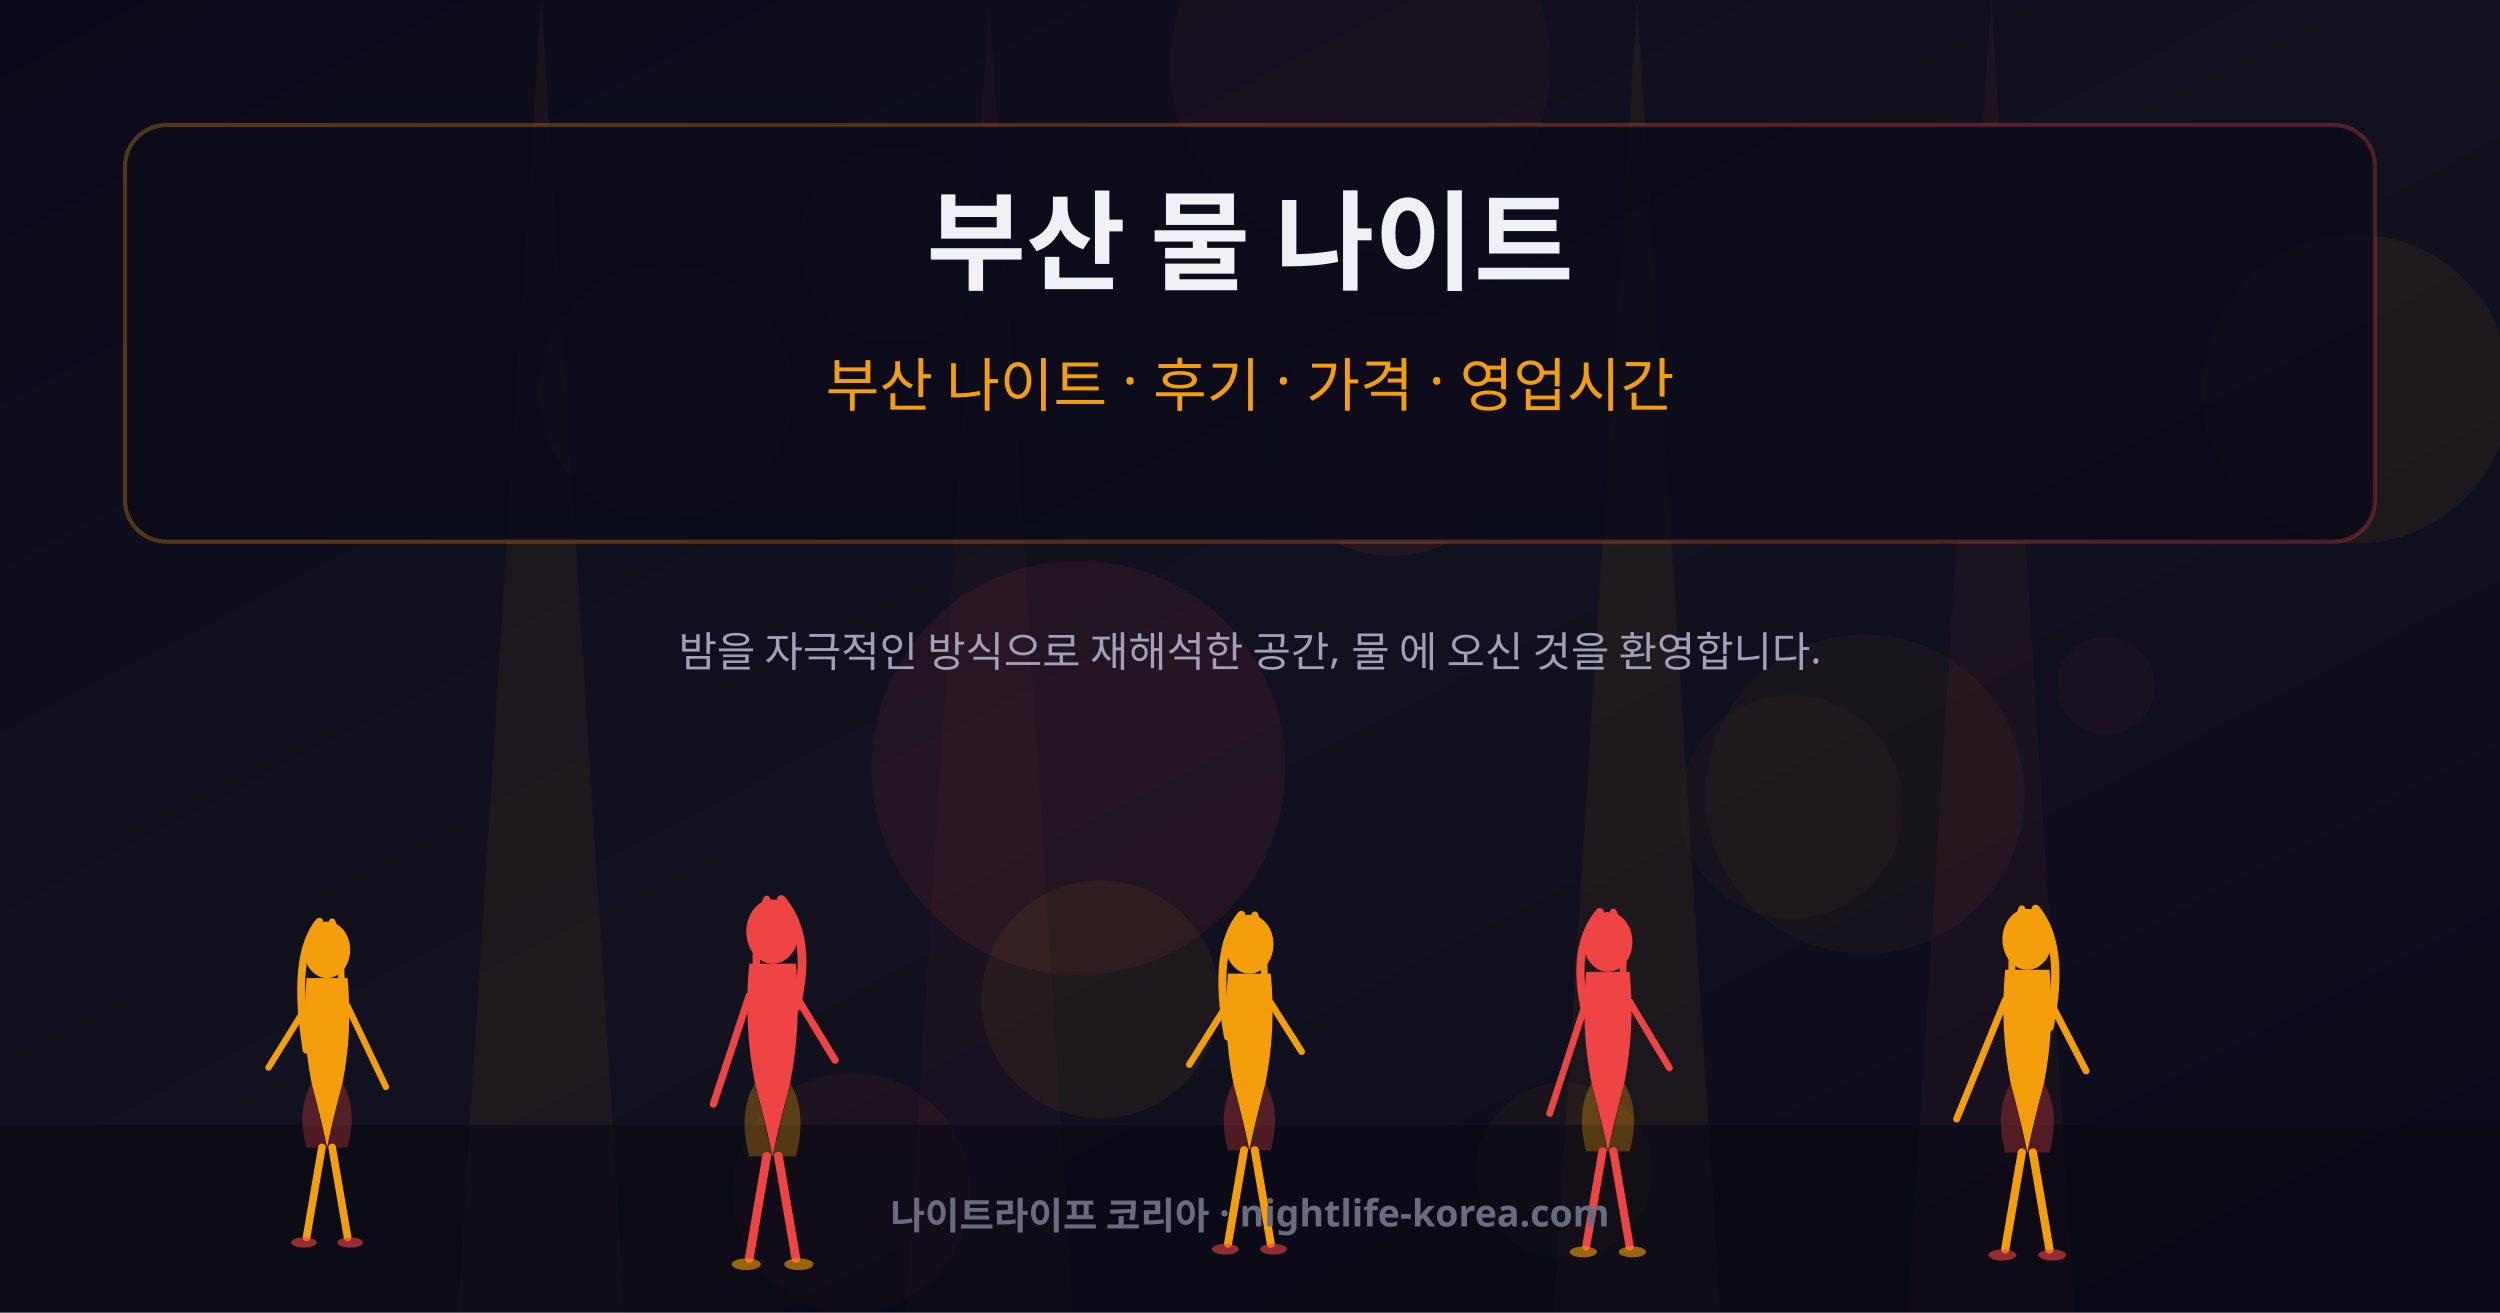
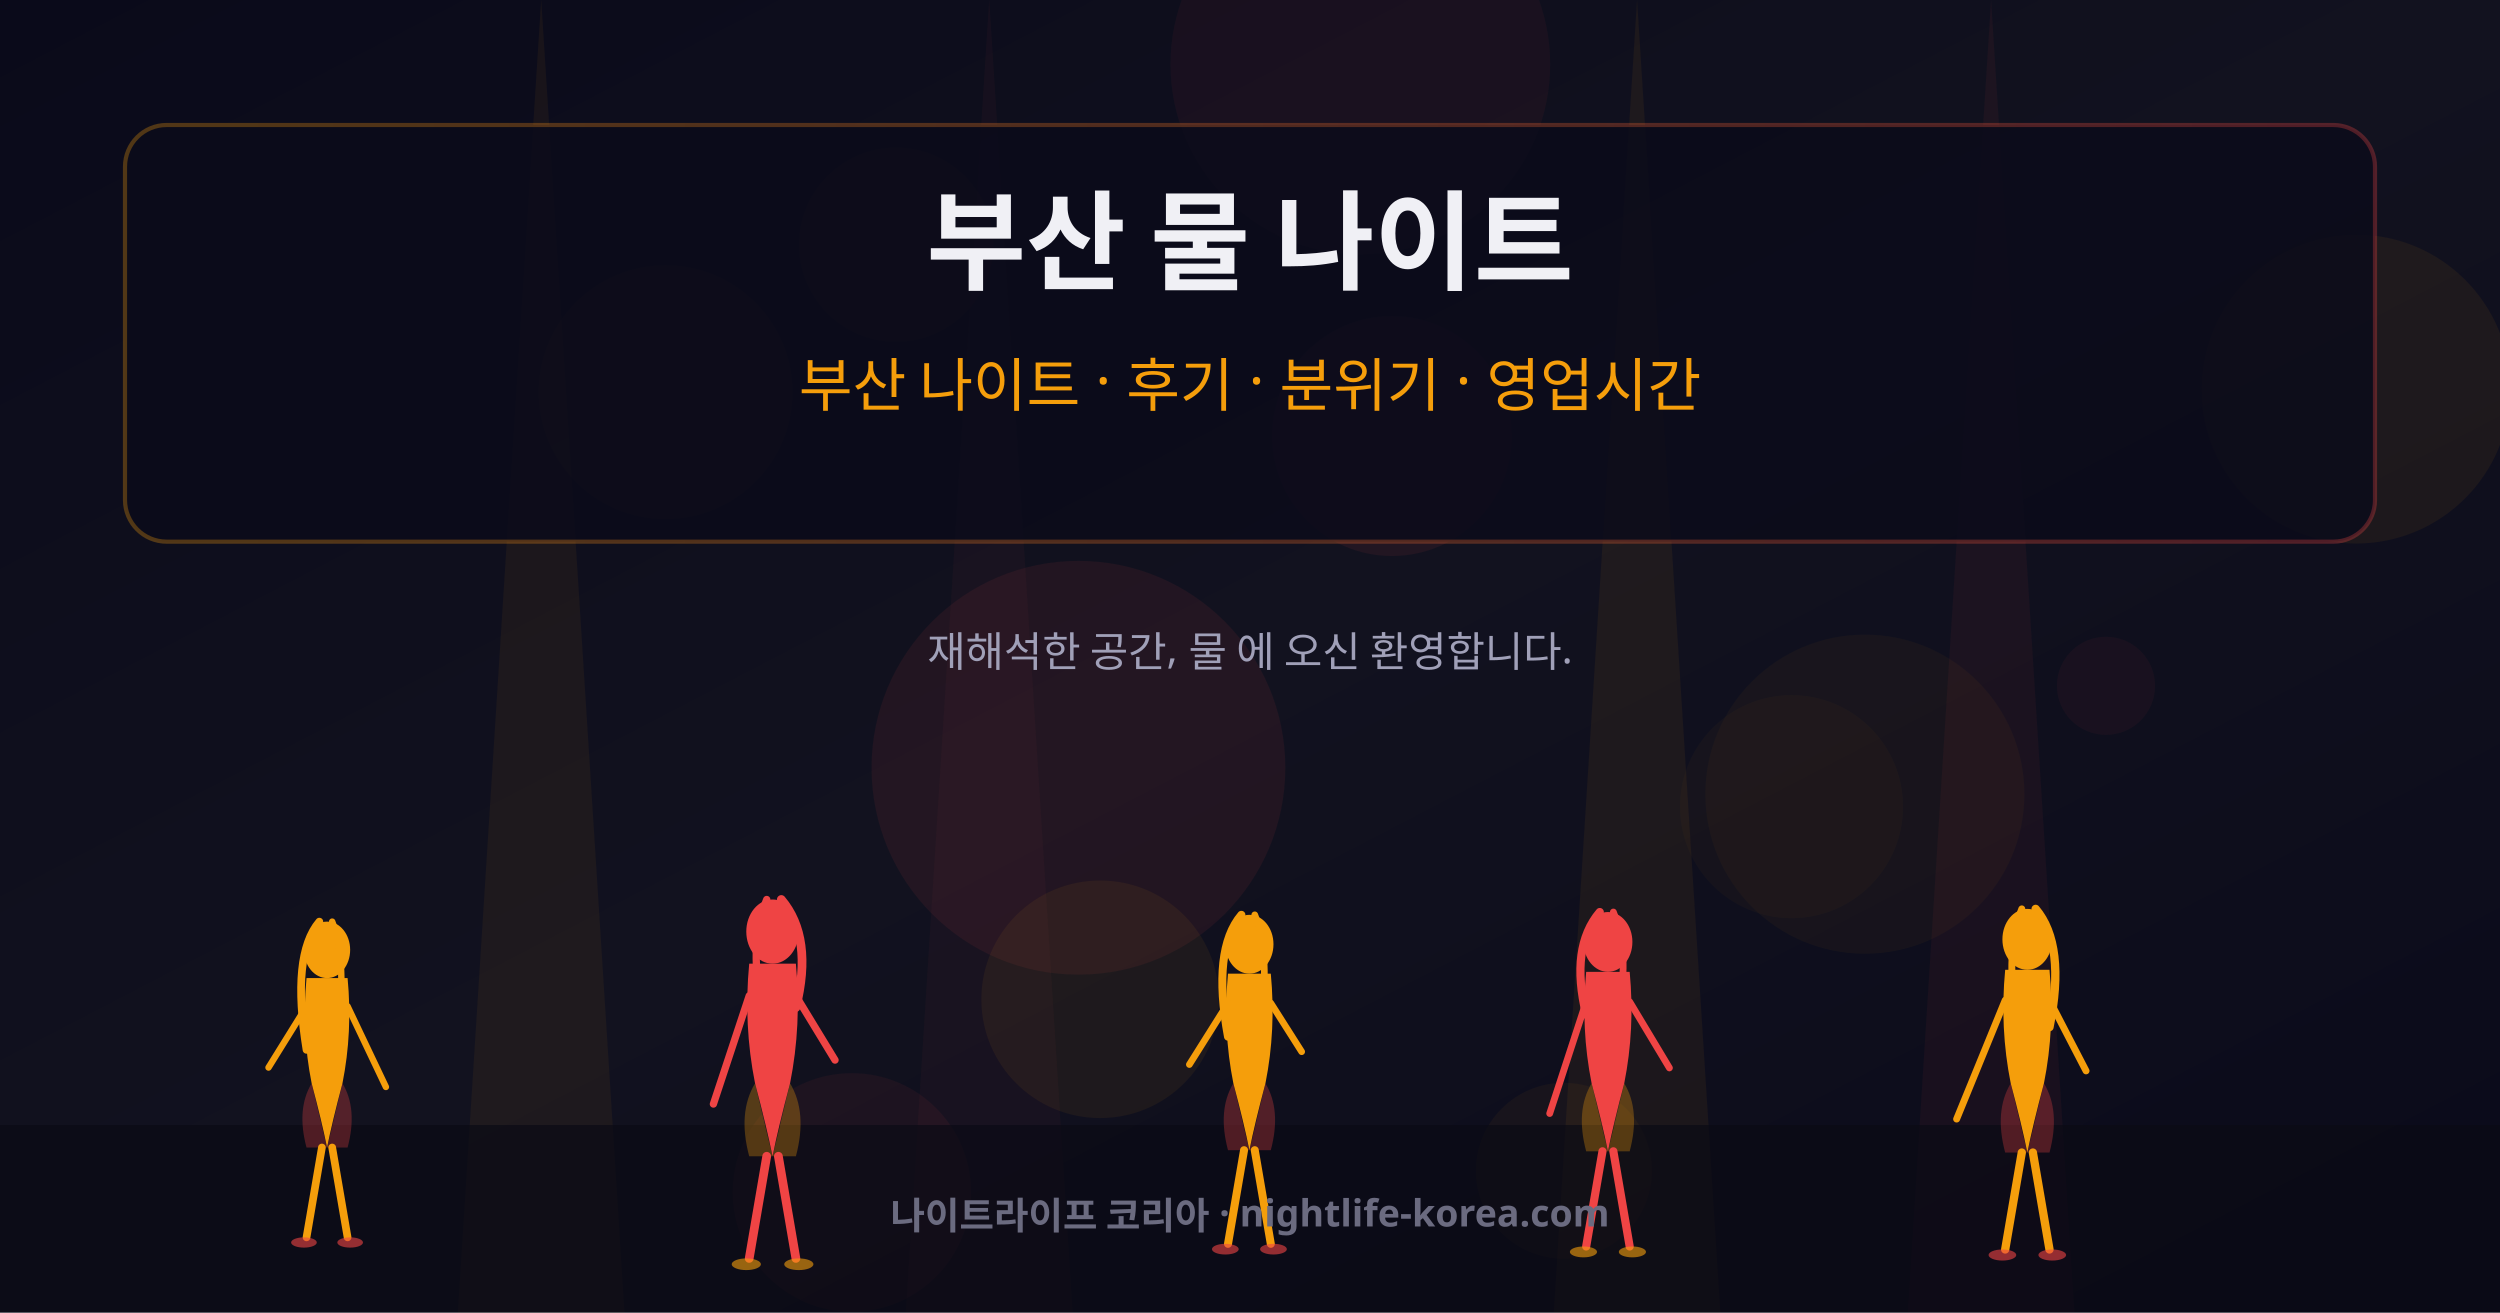
<svg xmlns="http://www.w3.org/2000/svg" viewBox="0 0 1200 630" width="1200" height="630">
  <defs>
    <linearGradient id="ogbg" x1="0%" y1="0%" x2="100%" y2="100%">
      <stop offset="0%" style="stop-color:#0a0a1a" />
      <stop offset="50%" style="stop-color:#12121f" />
      <stop offset="100%" style="stop-color:#0a0a1a" />
    </linearGradient>
    <linearGradient id="ogtxt" x1="0%" y1="0%" x2="100%" y2="0%">
      <stop offset="0%" style="stop-color:#f59e0b" />
      <stop offset="100%" style="stop-color:#ef4444" />
    </linearGradient>
  </defs>
  <rect width="1200" height="630" fill="url(#ogbg)" />
  <polygon points="259.776,0 219.776,630 299.776,630" fill="#f59e0b" opacity="0.06" />
  <polygon points="474.823,0 434.823,630 514.823,630" fill="#ef4444" opacity="0.041" />
  <polygon points="785.79,0 745.79,630 825.79,630" fill="#f59e0b" opacity="0.063" />
  <polygon points="955.72,0 915.72,630 995.72,630" fill="#ef4444" opacity="0.058" />
  <circle cx="895.138" cy="381.2" r="76.579" fill="#f59e0b" opacity="0.042" />
  <circle cx="652.964" cy="30.899" r="91.126" fill="#ef4444" opacity="0.054" />
  <circle cx="408.873" cy="572.348" r="57.239" fill="#ef4444" opacity="0.06" />
  <circle cx="430.117" cy="117.423" r="46.646" fill="#f59e0b" opacity="0.047" />
  <circle cx="1010.879" cy="329.191" r="23.547" fill="#ef4444" opacity="0.048" />
  <circle cx="859.932" cy="387.198" r="53.531" fill="#f59e0b" opacity="0.031" />
  <circle cx="668.148" cy="209.301" r="57.59" fill="#ef4444" opacity="0.074" />
  <circle cx="319.46" cy="188.219" r="60.93" fill="#f59e0b" opacity="0.056" />
  <circle cx="517.651" cy="368.532" r="99.315" fill="#ef4444" opacity="0.076" />
  <circle cx="528.067" cy="479.661" r="57.009" fill="#f59e0b" opacity="0.065" />
  <circle cx="750.689" cy="561.996" r="42.248" fill="#f59e0b" opacity="0.043" />
  <circle cx="1130.862" cy="186.75" r="74.141" fill="#f59e0b" opacity="0.063" />
  <rect x="0" y="540" width="1200" height="90" fill="#0a0a14" opacity="0.7" />
  <g transform="translate(156.9851,520) scale(1.232101)">
    <ellipse cx="0" cy="-52" rx="9" ry="11" fill="#f59e0b" />
    <path d="M-3,-63 Q-14,-50 -8,-13.046" stroke="#f59e0b" stroke-width="3" fill="none" stroke-linecap="round" />
    <path d="M2,-63 Q8,-48 4,-16.046" stroke="#f59e0b" stroke-width="2.5" fill="none" stroke-linecap="round" />
    <path d="M-8,-41 Q-10,-20 -6,0 Q-2,15 0,25 Q2,15 6,0 Q10,-20 8,-41 Z" fill="#f59e0b" />
    <path d="M-6,0 Q-12,10 -8,25 L0,25 Z" fill="#ef4444" opacity="0.3" />
    <path d="M6,0 Q12,10 8,25 L0,25 Z" fill="#ef4444" opacity="0.3" />
    <line x1="-2" y1="25" x2="-8" y2="60" stroke="#f59e0b" stroke-width="3" stroke-linecap="round" />
    <line x1="2" y1="25" x2="8" y2="60" stroke="#f59e0b" stroke-width="3" stroke-linecap="round" />
    <ellipse cx="-9" cy="62" rx="5" ry="2" fill="#ef4444" opacity="0.6" />
    <ellipse cx="9" cy="62" rx="5" ry="2" fill="#ef4444" opacity="0.6" />
    <line x1="-8" y1="-30" x2="-22.803" y2="-6.157" stroke="#f59e0b" stroke-width="2.5" stroke-linecap="round" />
    <line x1="8" y1="-30" x2="22.926" y2="1.412" stroke="#f59e0b" stroke-width="2.5" stroke-linecap="round" />
  </g>
  <g transform="translate(370.8221,520) scale(1.400655)">
    <ellipse cx="0" cy="-52" rx="9" ry="11" fill="#ef4444" />
    <path d="M3,-63 Q14,-50 8,-25.973" stroke="#ef4444" stroke-width="3" fill="none" stroke-linecap="round" />
    <path d="M-2,-63 Q-8,-48 -4,-28.973" stroke="#ef4444" stroke-width="2.5" fill="none" stroke-linecap="round" />
    <path d="M-8,-41 Q-10,-20 -6,0 Q-2,15 0,25 Q2,15 6,0 Q10,-20 8,-41 Z" fill="#ef4444" />
    <path d="M-6,0 Q-12,10 -8,25 L0,25 Z" fill="#f59e0b" opacity="0.3" />
    <path d="M6,0 Q12,10 8,25 L0,25 Z" fill="#f59e0b" opacity="0.3" />
    <line x1="-2" y1="25" x2="-8" y2="60" stroke="#ef4444" stroke-width="3" stroke-linecap="round" />
    <line x1="2" y1="25" x2="8" y2="60" stroke="#ef4444" stroke-width="3" stroke-linecap="round" />
    <ellipse cx="-9" cy="62" rx="5" ry="2" fill="#f59e0b" opacity="0.6" />
    <ellipse cx="9" cy="62" rx="5" ry="2" fill="#f59e0b" opacity="0.6" />
    <line x1="-8" y1="-30" x2="-20.269" y2="7.094" stroke="#ef4444" stroke-width="2.5" stroke-linecap="round" />
    <line x1="8" y1="-30" x2="21.411" y2="-7.97" stroke="#ef4444" stroke-width="2.5" stroke-linecap="round" />
  </g>
  <g transform="translate(599.7133,520) scale(1.283841)">
    <ellipse cx="0" cy="-52" rx="9" ry="11" fill="#f59e0b" />
    <path d="M-3,-63 Q-14,-50 -8,-17.453" stroke="#f59e0b" stroke-width="3" fill="none" stroke-linecap="round" />
    <path d="M2,-63 Q8,-48 4,-20.453" stroke="#f59e0b" stroke-width="2.5" fill="none" stroke-linecap="round" />
    <path d="M-8,-41 Q-10,-20 -6,0 Q-2,15 0,25 Q2,15 6,0 Q10,-20 8,-41 Z" fill="#f59e0b" />
    <path d="M-6,0 Q-12,10 -8,25 L0,25 Z" fill="#ef4444" opacity="0.3" />
    <path d="M6,0 Q12,10 8,25 L0,25 Z" fill="#ef4444" opacity="0.3" />
    <line x1="-2" y1="25" x2="-8" y2="60" stroke="#f59e0b" stroke-width="3" stroke-linecap="round" />
    <line x1="2" y1="25" x2="8" y2="60" stroke="#f59e0b" stroke-width="3" stroke-linecap="round" />
    <ellipse cx="-9" cy="62" rx="5" ry="2" fill="#ef4444" opacity="0.6" />
    <ellipse cx="9" cy="62" rx="5" ry="2" fill="#ef4444" opacity="0.6" />
    <line x1="-8" y1="-30" x2="-22.443" y2="-7.032" stroke="#f59e0b" stroke-width="2.5" stroke-linecap="round" />
    <line x1="8" y1="-30" x2="19.54" y2="-11.827" stroke="#f59e0b" stroke-width="2.5" stroke-linecap="round" />
  </g>
  <g transform="translate(771.8043,520) scale(1.305184)">
    <ellipse cx="0" cy="-52" rx="9" ry="11" fill="#ef4444" />
    <path d="M-3,-63 Q-14,-50 -8,-25.242" stroke="#ef4444" stroke-width="3" fill="none" stroke-linecap="round" />
    <path d="M2,-63 Q8,-48 4,-28.242" stroke="#ef4444" stroke-width="2.5" fill="none" stroke-linecap="round" />
    <path d="M-8,-41 Q-10,-20 -6,0 Q-2,15 0,25 Q2,15 6,0 Q10,-20 8,-41 Z" fill="#ef4444" />
    <path d="M-6,0 Q-12,10 -8,25 L0,25 Z" fill="#f59e0b" opacity="0.3" />
    <path d="M6,0 Q12,10 8,25 L0,25 Z" fill="#f59e0b" opacity="0.3" />
    <line x1="-2" y1="25" x2="-8" y2="60" stroke="#ef4444" stroke-width="3" stroke-linecap="round" />
    <line x1="2" y1="25" x2="8" y2="60" stroke="#ef4444" stroke-width="3" stroke-linecap="round" />
    <ellipse cx="-9" cy="62" rx="5" ry="2" fill="#f59e0b" opacity="0.6" />
    <ellipse cx="9" cy="62" rx="5" ry="2" fill="#f59e0b" opacity="0.6" />
    <line x1="-8" y1="-30" x2="-21.416" y2="11.1" stroke="#ef4444" stroke-width="2.5" stroke-linecap="round" />
    <line x1="8" y1="-30" x2="22.611" y2="-5.667" stroke="#ef4444" stroke-width="2.5" stroke-linecap="round" />
  </g>
  <g transform="translate(973.1209,520) scale(1.32912)">
    <ellipse cx="0" cy="-52" rx="9" ry="11" fill="#f59e0b" />
    <path d="M3,-63 Q14,-50 8,-20.289" stroke="#f59e0b" stroke-width="3" fill="none" stroke-linecap="round" />
    <path d="M-2,-63 Q-8,-48 -4,-23.289" stroke="#f59e0b" stroke-width="2.5" fill="none" stroke-linecap="round" />
    <path d="M-8,-41 Q-10,-20 -6,0 Q-2,15 0,25 Q2,15 6,0 Q10,-20 8,-41 Z" fill="#f59e0b" />
    <path d="M-6,0 Q-12,10 -8,25 L0,25 Z" fill="#ef4444" opacity="0.3" />
    <path d="M6,0 Q12,10 8,25 L0,25 Z" fill="#ef4444" opacity="0.3" />
    <line x1="-2" y1="25" x2="-8" y2="60" stroke="#f59e0b" stroke-width="3" stroke-linecap="round" />
    <line x1="2" y1="25" x2="8" y2="60" stroke="#f59e0b" stroke-width="3" stroke-linecap="round" />
    <ellipse cx="-9" cy="62" rx="5" ry="2" fill="#ef4444" opacity="0.6" />
    <ellipse cx="9" cy="62" rx="5" ry="2" fill="#ef4444" opacity="0.6" />
    <line x1="-8" y1="-30" x2="-25.538" y2="12.898" stroke="#f59e0b" stroke-width="2.5" stroke-linecap="round" />
    <line x1="8" y1="-30" x2="21.204" y2="-4.5" stroke="#f59e0b" stroke-width="2.5" stroke-linecap="round" />
  </g>
  <rect x="60" y="60" width="1080" height="200" rx="20" fill="#0a0a1a" opacity="0.85" />
  <rect x="60" y="60" width="1080" height="200" rx="20" fill="none" stroke="url(#ogtxt)" stroke-width="2" opacity="0.3" />
  <text x="600" y="135" text-anchor="middle" font-family="'Noto Sans KR',sans-serif" font-size="52" font-weight="800" fill="#f0f0f5">부산 물 나이트</text>
-   <text x="600" y="195" text-anchor="middle" font-family="'Noto Sans KR',sans-serif" font-size="28" font-weight="500" fill="#f59e0b">부산 나이트 · 후기 · 가격 · 영업시간</text>
+   <text x="600" y="195" text-anchor="middle" font-family="'Noto Sans KR',sans-serif" font-size="28" font-weight="500" fill="#f59e0b">부산 나이트 · 후기 · 분위기 · 영업시간</text>
  <rect x="60" y="290" width="auto" height="40" rx="20" fill="#f59e0b" opacity="0.15" />
-   <text x="600" y="320" text-anchor="middle" font-family="'Noto Sans KR',sans-serif" font-size="20" fill="#a0a0b8">밤을 자극적인 방식으로 재해석한 공간, 물 에 오신 것을 환영합니다.</text>
+   <text x="600" y="320" text-anchor="middle" font-family="'Noto Sans KR',sans-serif" font-size="20" fill="#a0a0b8">재해석한 공간, 물 에 오신 환영합니다.</text>
  <text x="600" y="590" text-anchor="middle" font-family="'Noto Sans KR',sans-serif" font-size="18" font-weight="600" fill="#6b6b80">나이트라이프 코리아 · nightlife-korea.com</text>
</svg>
